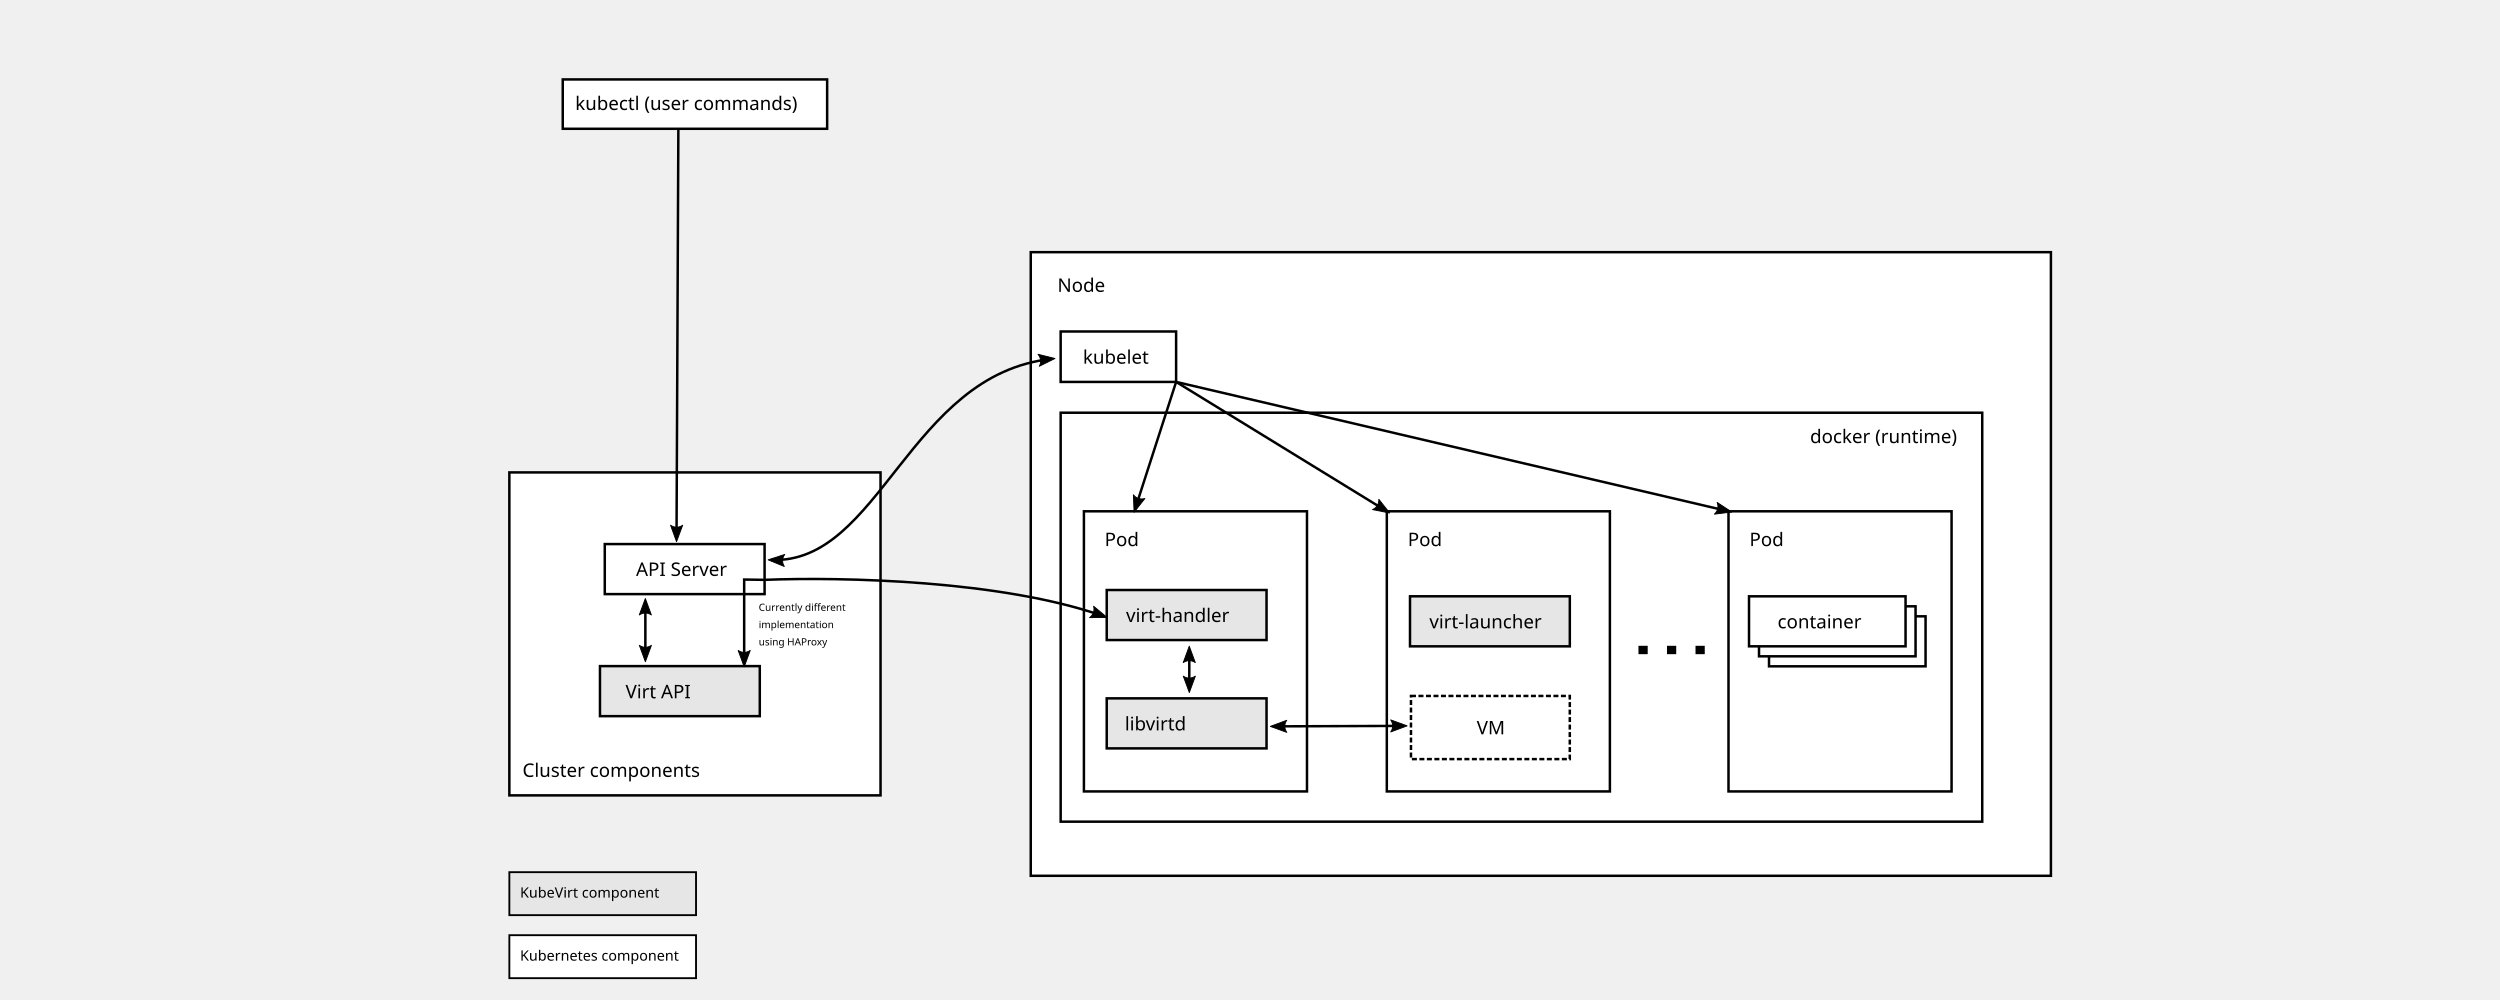
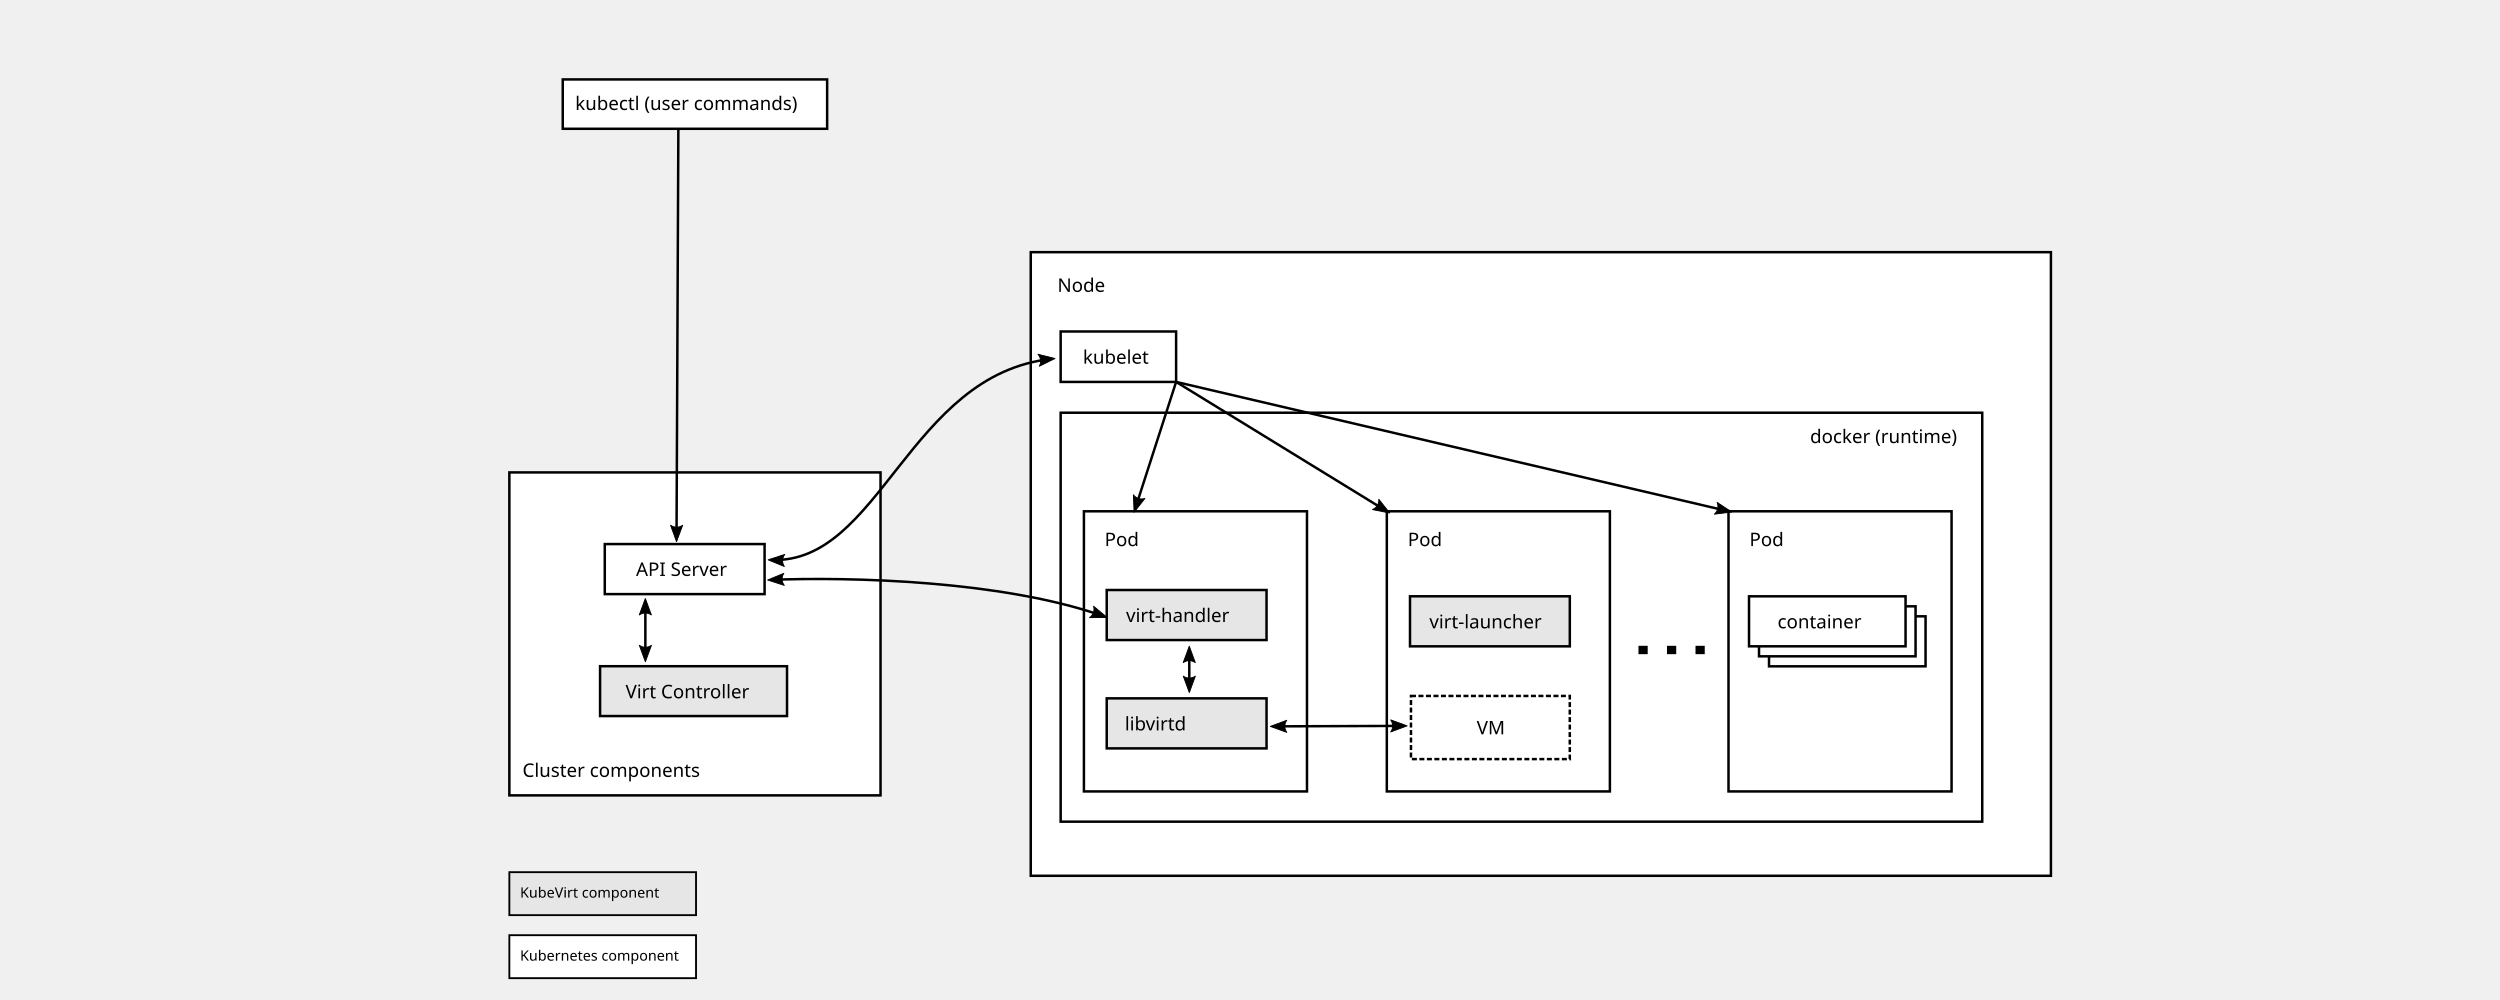
<svg xmlns="http://www.w3.org/2000/svg" width="2000" height="800" viewBox="0 0 529.167 211.667" version="1.1" id="svg8">
  <defs id="defs2">
    <marker style="overflow:visible" id="marker18104" refX="0" refY="0" orient="auto">
      <path transform="scale(-0.6)" d="M 8.719,4.034 -2.207,0.016 8.719,-4.002 c -1.745,2.372 -1.735,5.617 -6e-7,8.035 z" style="fill:#000000;fill-opacity:1;fill-rule:evenodd;stroke:#000000;stroke-width:0.625;stroke-linejoin:round;stroke-opacity:1" id="path18102" />
    </marker>
    <marker orient="auto" refY="0" refX="0" id="marker15079" style="overflow:visible">
      <path id="path15077" style="fill:#000000;fill-opacity:1;fill-rule:evenodd;stroke:#000000;stroke-width:0.625;stroke-linejoin:round;stroke-opacity:1" d="M 8.719,4.034 -2.207,0.016 8.719,-4.002 c -1.745,2.372 -1.735,5.617 -6e-7,8.035 z" transform="scale(-0.6)" />
    </marker>
    <marker style="overflow:visible" id="marker14413" refX="0" refY="0" orient="auto">
      <path transform="scale(-0.6)" d="M 8.719,4.034 -2.207,0.016 8.719,-4.002 c -1.745,2.372 -1.735,5.617 -6e-7,8.035 z" style="fill:#000000;fill-opacity:1;fill-rule:evenodd;stroke:#000000;stroke-width:0.625;stroke-linejoin:round;stroke-opacity:1" id="path14411" />
    </marker>
    <marker style="overflow:visible" id="marker14403" refX="0" refY="0" orient="auto">
      <path transform="scale(0.6)" d="M 8.719,4.034 -2.207,0.016 8.719,-4.002 c -1.745,2.372 -1.735,5.617 -6e-7,8.035 z" style="fill:#000000;fill-opacity:1;fill-rule:evenodd;stroke:#000000;stroke-width:0.625;stroke-linejoin:round;stroke-opacity:1" id="path14401" />
    </marker>
    <marker orient="auto" refY="0" refX="0" id="marker11027" style="overflow:visible">
      <path id="path11025" style="fill:#000000;fill-opacity:1;fill-rule:evenodd;stroke:#000000;stroke-width:0.625;stroke-linejoin:round;stroke-opacity:1" d="M 8.719,4.034 -2.207,0.016 8.719,-4.002 c -1.745,2.372 -1.735,5.617 -6e-7,8.035 z" transform="scale(-0.6)" />
    </marker>
    <marker style="overflow:visible" id="marker11017" refX="0" refY="0" orient="auto">
      <path transform="scale(0.6)" d="M 8.719,4.034 -2.207,0.016 8.719,-4.002 c -1.745,2.372 -1.735,5.617 -6e-7,8.035 z" style="fill:#000000;fill-opacity:1;fill-rule:evenodd;stroke:#000000;stroke-width:0.625;stroke-linejoin:round;stroke-opacity:1" id="path11015" />
    </marker>
    <marker style="overflow:visible" id="marker10527" refX="0" refY="0" orient="auto">
      <path transform="scale(-0.6)" d="M 8.719,4.034 -2.207,0.016 8.719,-4.002 c -1.745,2.372 -1.735,5.617 -6e-7,8.035 z" style="fill:#000000;fill-opacity:1;fill-rule:evenodd;stroke:#000000;stroke-width:0.625;stroke-linejoin:round;stroke-opacity:1" id="path10525" />
    </marker>
    <marker style="overflow:visible" id="marker9884" refX="0" refY="0" orient="auto">
      <path transform="scale(-0.6)" d="M 8.719,4.034 -2.207,0.016 8.719,-4.002 c -1.745,2.372 -1.735,5.617 -6e-7,8.035 z" style="fill:#000000;fill-opacity:1;fill-rule:evenodd;stroke:#000000;stroke-width:0.625;stroke-linejoin:round;stroke-opacity:1" id="path9882" />
    </marker>
    <marker orient="auto" refY="0" refX="0" id="marker8654" style="overflow:visible">
      <path id="path8652" style="fill:#000000;fill-opacity:1;fill-rule:evenodd;stroke:#000000;stroke-width:0.625;stroke-linejoin:round;stroke-opacity:1" d="M 8.719,4.034 -2.207,0.016 8.719,-4.002 c -1.745,2.372 -1.735,5.617 -6e-7,8.035 z" transform="scale(-0.6)" />
    </marker>
    <marker orient="auto" refY="0" refX="0" id="marker8644" style="overflow:visible">
      <path id="path8642" style="fill:#000000;fill-opacity:1;fill-rule:evenodd;stroke:#000000;stroke-width:0.625;stroke-linejoin:round;stroke-opacity:1" d="M 8.719,4.034 -2.207,0.016 8.719,-4.002 c -1.745,2.372 -1.735,5.617 -6e-7,8.035 z" transform="scale(0.6)" />
    </marker>
    <marker style="overflow:visible" id="marker5400" refX="0" refY="0" orient="auto">
      <path transform="scale(-0.6)" d="M 8.719,4.034 -2.207,0.016 8.719,-4.002 c -1.745,2.372 -1.735,5.617 -6e-7,8.035 z" style="fill:#000000;fill-opacity:1;fill-rule:evenodd;stroke:#000000;stroke-width:0.625;stroke-linejoin:round;stroke-opacity:1" id="path5398" />
    </marker>
    <marker style="overflow:visible" id="marker5390" refX="0" refY="0" orient="auto">
      <path transform="scale(0.6)" d="M 8.719,4.034 -2.207,0.016 8.719,-4.002 c -1.745,2.372 -1.735,5.617 -6e-7,8.035 z" style="fill:#000000;fill-opacity:1;fill-rule:evenodd;stroke:#000000;stroke-width:0.625;stroke-linejoin:round;stroke-opacity:1" id="path5388" />
    </marker>
    <marker orient="auto" refY="0" refX="0" id="Arrow2Mstart" style="overflow:visible">
      <path id="path4450" style="fill:#000000;fill-opacity:1;fill-rule:evenodd;stroke:#000000;stroke-width:0.625;stroke-linejoin:round;stroke-opacity:1" d="M 8.719,4.034 -2.207,0.016 8.719,-4.002 c -1.745,2.372 -1.735,5.617 -6e-7,8.035 z" transform="scale(0.6)" />
    </marker>
    <marker orient="auto" refY="0" refX="0" id="marker5184" style="overflow:visible">
      <path id="path5182" style="fill:#000000;fill-opacity:1;fill-rule:evenodd;stroke:#000000;stroke-width:0.625;stroke-linejoin:round;stroke-opacity:1" d="M 8.719,4.034 -2.207,0.016 8.719,-4.002 c -1.745,2.372 -1.735,5.617 -6e-7,8.035 z" transform="matrix(1.1,0,0,1.1,1.1,0)" />
    </marker>
    <marker orient="auto" refY="0" refX="0" id="marker5126" style="overflow:visible">
      <path id="path5124" style="fill:#000000;fill-opacity:1;fill-rule:evenodd;stroke:#000000;stroke-width:0.625;stroke-linejoin:round;stroke-opacity:1" d="M 8.719,4.034 -2.207,0.016 8.719,-4.002 c -1.745,2.372 -1.735,5.617 -6e-7,8.035 z" transform="matrix(1.1,0,0,1.1,1.1,0)" />
    </marker>
    <marker orient="auto" refY="0" refX="0" id="Arrow2Mend" style="overflow:visible">
      <path id="path4453" style="fill:#000000;fill-opacity:1;fill-rule:evenodd;stroke:#000000;stroke-width:0.625;stroke-linejoin:round;stroke-opacity:1" d="M 8.719,4.034 -2.207,0.016 8.719,-4.002 c -1.745,2.372 -1.735,5.617 -6e-7,8.035 z" transform="scale(-0.6)" />
    </marker>
    <marker orient="auto" refY="0" refX="0" id="Arrow1Mstart" style="overflow:visible">
      <path id="path4432" d="M 0,0 5,-5 -12.5,0 5,5 Z" style="fill:#000000;fill-opacity:1;fill-rule:evenodd;stroke:#000000;stroke-width:1pt;stroke-opacity:1" transform="matrix(0.4,0,0,0.4,4,0)" />
    </marker>
    <marker orient="auto" refY="0" refX="0" id="Arrow1Sstart" style="overflow:visible">
      <path id="path4438" d="M 0,0 5,-5 -12.5,0 5,5 Z" style="fill:#000000;fill-opacity:1;fill-rule:evenodd;stroke:#000000;stroke-width:1pt;stroke-opacity:1" transform="matrix(0.2,0,0,0.2,1.2,0)" />
    </marker>
    <marker orient="auto" refY="0" refX="0" id="Arrow2Lend" style="overflow:visible">
      <path id="path4447" style="fill:#000000;fill-opacity:1;fill-rule:evenodd;stroke:#000000;stroke-width:0.625;stroke-linejoin:round;stroke-opacity:1" d="M 8.719,4.034 -2.207,0.016 8.719,-4.002 c -1.745,2.372 -1.735,5.617 -6e-7,8.035 z" transform="matrix(-1.1,0,0,-1.1,-1.1,0)" />
    </marker>
    <marker orient="auto" refY="0" refX="0" id="Arrow2Lstart" style="overflow:visible">
      <path id="path4444" style="fill:#000000;fill-opacity:1;fill-rule:evenodd;stroke:#000000;stroke-width:0.625;stroke-linejoin:round;stroke-opacity:1" d="M 8.719,4.034 -2.207,0.016 8.719,-4.002 c -1.745,2.372 -1.735,5.617 -6e-7,8.035 z" transform="matrix(1.1,0,0,1.1,1.1,0)" />
    </marker>
  </defs>
  <g id="layer1" transform="translate(0,-85.33334)">
    <rect style="color:#000000;clip-rule:nonzero;display:inline;overflow:visible;visibility:visible;opacity:1;isolation:auto;mix-blend-mode:normal;color-interpolation:sRGB;color-interpolation-filters:linearRGB;solid-color:#000000;solid-opacity:1;fill:#ffffff;fill-opacity:1;fill-rule:nonzero;stroke:#000000;stroke-width:0.529;stroke-linecap:butt;stroke-linejoin:miter;stroke-miterlimit:4;stroke-dasharray:none;stroke-dashoffset:0;stroke-opacity:1;color-rendering:auto;image-rendering:auto;shape-rendering:auto;text-rendering:auto;enable-background:accumulate" id="rect4281" width="78.567" height="68.36" x="107.813" y="185.328" />
    <rect y="200.495" x="128.01" height="10.592" width="33.827" id="rect10508" style="color:#000000;clip-rule:nonzero;display:inline;overflow:visible;visibility:visible;opacity:1;isolation:auto;mix-blend-mode:normal;color-interpolation:sRGB;color-interpolation-filters:linearRGB;solid-color:#000000;solid-opacity:1;fill:#ffffff;fill-opacity:1;fill-rule:nonzero;stroke:#000000;stroke-width:0.529;stroke-linecap:butt;stroke-linejoin:miter;stroke-miterlimit:4;stroke-dasharray:none;stroke-dashoffset:0;stroke-opacity:1;color-rendering:auto;image-rendering:auto;shape-rendering:auto;text-rendering:auto;enable-background:accumulate" />
    <text xml:space="preserve" style="font-style:normal;font-weight:normal;font-size:3.969px;line-height:6.615px;font-family:sans-serif;letter-spacing:0px;word-spacing:0px;fill:#000000;fill-opacity:1;stroke:none;stroke-width:0.265px;stroke-linecap:butt;stroke-linejoin:miter;stroke-opacity:1" x="134.628" y="207.236" id="text4275">
      <tspan id="tspan4273" x="134.628" y="207.236" style="stroke-width:0.265px">API Server</tspan>
    </text>
    <rect y="138.71" x="218.177" height="131.999" width="215.933" id="rect15399" style="color:#000000;clip-rule:nonzero;display:inline;overflow:visible;visibility:visible;opacity:1;isolation:auto;mix-blend-mode:normal;color-interpolation:sRGB;color-interpolation-filters:linearRGB;solid-color:#000000;solid-opacity:1;fill:#ffffff;fill-opacity:1;fill-rule:nonzero;stroke:#000000;stroke-width:0.529;stroke-linecap:butt;stroke-linejoin:miter;stroke-miterlimit:4;stroke-dasharray:none;stroke-dashoffset:0;stroke-opacity:1;color-rendering:auto;image-rendering:auto;shape-rendering:auto;text-rendering:auto;enable-background:accumulate" />
    <rect style="color:#000000;clip-rule:nonzero;display:inline;overflow:visible;visibility:visible;opacity:1;isolation:auto;mix-blend-mode:normal;color-interpolation:sRGB;color-interpolation-filters:linearRGB;solid-color:#000000;solid-opacity:1;fill:#ffffff;fill-opacity:1;fill-rule:nonzero;stroke:#000000;stroke-width:0.529;stroke-linecap:butt;stroke-linejoin:miter;stroke-miterlimit:4;stroke-dasharray:none;stroke-dashoffset:0;stroke-opacity:1;color-rendering:auto;image-rendering:auto;shape-rendering:auto;text-rendering:auto;enable-background:accumulate" id="rect10176" width="195.066" height="86.561" x="224.507" y="172.692" />
    <rect style="color:#000000;clip-rule:nonzero;display:inline;overflow:visible;visibility:visible;opacity:1;isolation:auto;mix-blend-mode:normal;color-interpolation:sRGB;color-interpolation-filters:linearRGB;solid-color:#000000;solid-opacity:1;fill:#ffffff;fill-opacity:1;fill-rule:nonzero;stroke:#000000;stroke-width:0.529;stroke-linecap:butt;stroke-linejoin:miter;stroke-miterlimit:4;stroke-dasharray:none;stroke-dashoffset:0;stroke-opacity:1;color-rendering:auto;image-rendering:auto;shape-rendering:auto;text-rendering:auto;enable-background:accumulate" id="rect4406" width="47.217" height="59.295" x="293.543" y="193.557" />
    <rect style="color:#000000;clip-rule:nonzero;display:inline;overflow:visible;visibility:visible;opacity:1;isolation:auto;mix-blend-mode:normal;color-interpolation:sRGB;color-interpolation-filters:linearRGB;solid-color:#000000;solid-opacity:1;fill:#ffffff;fill-opacity:1;fill-rule:nonzero;stroke:#000000;stroke-width:0.529;stroke-linecap:butt;stroke-linejoin:miter;stroke-miterlimit:4;stroke-dasharray:1.058, 0.529;stroke-dashoffset:0;stroke-opacity:1;color-rendering:auto;image-rendering:auto;shape-rendering:auto;text-rendering:auto;enable-background:accumulate" id="rect4373" width="33.618" height="13.366" x="298.656" y="232.644" />
    <text xml:space="preserve" style="font-style:normal;font-weight:normal;font-size:3.969px;line-height:6.615px;font-family:sans-serif;letter-spacing:0px;word-spacing:0px;fill:#000000;fill-opacity:1;stroke:none;stroke-width:0.265px;stroke-linecap:butt;stroke-linejoin:miter;stroke-opacity:1;" x="312.575" y="240.773" id="text4355">
      <tspan id="tspan4353" x="312.575" y="240.773" style="fill:#000000;stroke-width:0.265px;">VM</tspan>
    </text>
    <rect y="193.557" x="229.429" height="59.295" width="47.217" id="rect4359" style="color:#000000;clip-rule:nonzero;display:inline;overflow:visible;visibility:visible;opacity:1;isolation:auto;mix-blend-mode:normal;color-interpolation:sRGB;color-interpolation-filters:linearRGB;solid-color:#000000;solid-opacity:1;fill:#ffffff;fill-opacity:1;fill-rule:nonzero;stroke:#000000;stroke-width:0.529;stroke-linecap:butt;stroke-linejoin:miter;stroke-miterlimit:4;stroke-dasharray:none;stroke-dashoffset:0;stroke-opacity:1;color-rendering:auto;image-rendering:auto;shape-rendering:auto;text-rendering:auto;enable-background:accumulate" />
    <rect style="color:#000000;clip-rule:nonzero;display:inline;overflow:visible;visibility:visible;opacity:1;isolation:auto;mix-blend-mode:normal;color-interpolation:sRGB;color-interpolation-filters:linearRGB;solid-color:#000000;solid-opacity:1;fill:#e6e6e6;fill-opacity:1;fill-rule:nonzero;stroke:#000000;stroke-width:0.529;stroke-linecap:butt;stroke-linejoin:miter;stroke-miterlimit:4;stroke-dasharray:none;stroke-dashoffset:0;stroke-opacity:1;color-rendering:auto;image-rendering:auto;shape-rendering:auto;text-rendering:auto;enable-background:accumulate" id="rect4369" width="33.827" height="10.592" x="234.257" y="210.218" />
    <rect y="233.152" x="234.257" height="10.592" width="33.827" id="rect4371" style="color:#000000;clip-rule:nonzero;display:inline;overflow:visible;visibility:visible;opacity:1;isolation:auto;mix-blend-mode:normal;color-interpolation:sRGB;color-interpolation-filters:linearRGB;solid-color:#000000;solid-opacity:1;fill:#e6e6e6;fill-opacity:1;fill-rule:nonzero;stroke:#000000;stroke-width:0.529;stroke-linecap:butt;stroke-linejoin:miter;stroke-miterlimit:4;stroke-dasharray:none;stroke-dashoffset:0;stroke-opacity:1;color-rendering:auto;image-rendering:auto;shape-rendering:auto;text-rendering:auto;enable-background:accumulate" />
    <rect y="211.549" x="298.45" height="10.592" width="33.827" id="rect4385" style="color:#000000;clip-rule:nonzero;display:inline;overflow:visible;visibility:visible;opacity:1;isolation:auto;mix-blend-mode:normal;color-interpolation:sRGB;color-interpolation-filters:linearRGB;solid-color:#000000;solid-opacity:1;fill:#e6e6e6;fill-opacity:1;fill-rule:nonzero;stroke:#000000;stroke-width:0.529;stroke-linecap:butt;stroke-linejoin:miter;stroke-miterlimit:4;stroke-dasharray:none;stroke-dashoffset:0;stroke-opacity:1;color-rendering:auto;image-rendering:auto;shape-rendering:auto;text-rendering:auto;enable-background:accumulate" />
-     <rect style="color:#000000;clip-rule:nonzero;display:inline;overflow:visible;visibility:visible;opacity:1;isolation:auto;mix-blend-mode:normal;color-interpolation:sRGB;color-interpolation-filters:linearRGB;solid-color:#000000;solid-opacity:1;fill:#e6e6e6;fill-opacity:1;fill-rule:nonzero;stroke:#000000;stroke-width:0.529;stroke-linecap:butt;stroke-linejoin:miter;stroke-miterlimit:4;stroke-dasharray:none;stroke-dashoffset:0;stroke-opacity:1;color-rendering:auto;image-rendering:auto;shape-rendering:auto;text-rendering:auto;enable-background:accumulate" id="rect10515" width="33.827" height="10.592" x="126.994" y="226.327" />
+     <rect style="color:#000000;clip-rule:nonzero;display:inline;overflow:visible;visibility:visible;opacity:1;isolation:auto;mix-blend-mode:normal;color-interpolation:sRGB;color-interpolation-filters:linearRGB;solid-color:#000000;solid-opacity:1;fill:#e6e6e6;fill-opacity:1;fill-rule:nonzero;stroke:#000000;stroke-width:0.529;stroke-linecap:butt;stroke-linejoin:miter;stroke-miterlimit:4;stroke-dasharray:none;stroke-dashoffset:0;stroke-opacity:1;color-rendering:auto;image-rendering:auto;shape-rendering:auto;text-rendering:auto;enable-background:accumulate" id="rect10515" width="39.572" height="10.55" x="127.015" y="226.348" />
    <text xml:space="preserve" style="font-style:normal;font-weight:normal;font-size:3.969px;line-height:6.615px;font-family:sans-serif;letter-spacing:0px;word-spacing:0px;fill:#000000;fill-opacity:1;stroke:none;stroke-width:0.265px;stroke-linecap:butt;stroke-linejoin:miter;stroke-opacity:1" x="132.408" y="233.131" id="text4279">
-       <tspan id="tspan4277" x="132.408" y="233.131" style="stroke-width:0.265px">Virt API</tspan>
+       <tspan id="tspan4277" x="132.408" y="233.131" style="stroke-width:0.265px">Virt Controller</tspan>
    </text>
    <text xml:space="preserve" style="font-style:normal;font-weight:normal;font-size:3.969px;line-height:6.615px;font-family:sans-serif;letter-spacing:0px;word-spacing:0px;fill:#000000;fill-opacity:1;stroke:none;stroke-width:0.265px;stroke-linecap:butt;stroke-linejoin:miter;stroke-opacity:1" x="383.133" y="179.113" id="text4317">
      <tspan id="tspan4315" x="383.133" y="179.113" style="stroke-width:0.265px">docker (runtime)</tspan>
    </text>
    <rect style="color:#000000;clip-rule:nonzero;display:inline;overflow:visible;visibility:visible;opacity:1;isolation:auto;mix-blend-mode:normal;color-interpolation:sRGB;color-interpolation-filters:linearRGB;solid-color:#000000;solid-opacity:1;fill:#ffffff;fill-opacity:1;fill-rule:nonzero;stroke:#000000;stroke-width:0.529;stroke-linecap:butt;stroke-linejoin:miter;stroke-miterlimit:4;stroke-dasharray:none;stroke-dashoffset:0;stroke-opacity:1;color-rendering:auto;image-rendering:auto;shape-rendering:auto;text-rendering:auto;enable-background:accumulate" id="rect4357" width="24.437" height="10.676" x="224.506" y="155.499" />
    <text xml:space="preserve" style="font-style:normal;font-weight:normal;font-size:3.969px;line-height:6.615px;font-family:sans-serif;letter-spacing:0px;word-spacing:0px;fill:#000000;fill-opacity:1;stroke:none;stroke-width:0.529;stroke-linecap:butt;stroke-linejoin:miter;stroke-miterlimit:4;stroke-dasharray:none;stroke-opacity:1;" x="229.213" y="162.316" id="text4285">
      <tspan id="tspan4283" x="229.213" y="162.316" style="fill:#000000;stroke-width:0.529;stroke-miterlimit:4;stroke-dasharray:none;">kubelet</tspan>
    </text>
    <text xml:space="preserve" style="font-style:normal;font-weight:normal;font-size:3.969px;line-height:6.615px;font-family:sans-serif;letter-spacing:0px;word-spacing:0px;fill:#000000;fill-opacity:1;stroke:none;stroke-width:0.265px;stroke-linecap:butt;stroke-linejoin:miter;stroke-opacity:1" x="233.817" y="200.922" id="text4289">
      <tspan id="tspan4287" x="233.817" y="200.922" style="stroke-width:0.265px">Pod</tspan>
    </text>
    <rect y="193.557" x="365.866" height="59.295" width="47.217" id="rect10481" style="color:#000000;clip-rule:nonzero;display:inline;overflow:visible;visibility:visible;opacity:1;isolation:auto;mix-blend-mode:normal;color-interpolation:sRGB;color-interpolation-filters:linearRGB;solid-color:#000000;solid-opacity:1;fill:#ffffff;fill-opacity:1;fill-rule:nonzero;stroke:#000000;stroke-width:0.529;stroke-linecap:butt;stroke-linejoin:miter;stroke-miterlimit:4;stroke-dasharray:none;stroke-dashoffset:0;stroke-opacity:1;color-rendering:auto;image-rendering:auto;shape-rendering:auto;text-rendering:auto;enable-background:accumulate" />
    <rect style="color:#000000;clip-rule:nonzero;display:inline;overflow:visible;visibility:visible;opacity:1;isolation:auto;mix-blend-mode:normal;color-interpolation:sRGB;color-interpolation-filters:linearRGB;solid-color:#000000;solid-opacity:1;fill:#ffffff;fill-opacity:1;fill-rule:nonzero;stroke:#000000;stroke-width:0.529;stroke-linecap:butt;stroke-linejoin:miter;stroke-miterlimit:4;stroke-dasharray:none;stroke-dashoffset:0;stroke-opacity:1;color-rendering:auto;image-rendering:auto;shape-rendering:auto;text-rendering:auto;enable-background:accumulate" id="rect10502" width="33.135" height="10.584" x="374.442" y="215.787" />
    <rect y="213.67" x="372.325" height="10.584" width="33.135" id="rect10492" style="color:#000000;clip-rule:nonzero;display:inline;overflow:visible;visibility:visible;opacity:1;isolation:auto;mix-blend-mode:normal;color-interpolation:sRGB;color-interpolation-filters:linearRGB;solid-color:#000000;solid-opacity:1;fill:#ffffff;fill-opacity:1;fill-rule:nonzero;stroke:#000000;stroke-width:0.529;stroke-linecap:butt;stroke-linejoin:miter;stroke-miterlimit:4;stroke-dasharray:none;stroke-dashoffset:0;stroke-opacity:1;color-rendering:auto;image-rendering:auto;shape-rendering:auto;text-rendering:auto;enable-background:accumulate" />
    <rect style="color:#000000;clip-rule:nonzero;display:inline;overflow:visible;visibility:visible;opacity:1;isolation:auto;mix-blend-mode:normal;color-interpolation:sRGB;color-interpolation-filters:linearRGB;solid-color:#000000;solid-opacity:1;fill:#ffffff;fill-opacity:1;fill-rule:nonzero;stroke:#000000;stroke-width:0.529;stroke-linecap:butt;stroke-linejoin:miter;stroke-miterlimit:4;stroke-dasharray:none;stroke-dashoffset:0;stroke-opacity:1;color-rendering:auto;image-rendering:auto;shape-rendering:auto;text-rendering:auto;enable-background:accumulate" id="rect4365" width="33.135" height="10.584" x="370.208" y="211.553" />
    <text xml:space="preserve" style="font-style:normal;font-weight:normal;font-size:3.969px;line-height:6.615px;font-family:sans-serif;letter-spacing:0px;word-spacing:0px;fill:#000000;fill-opacity:1;stroke:none;stroke-width:0.265px;stroke-linecap:butt;stroke-linejoin:miter;stroke-opacity:1" x="376.246" y="218.325" id="text4313">
      <tspan id="tspan4311" x="376.246" y="218.325" style="stroke-width:0.265px">container</tspan>
    </text>
    <text xml:space="preserve" style="font-style:normal;font-weight:normal;font-size:3.969px;line-height:6.615px;font-family:sans-serif;letter-spacing:0px;word-spacing:0px;fill:#000000;fill-opacity:1;stroke:none;stroke-width:0.265px;stroke-linecap:butt;stroke-linejoin:miter;stroke-opacity:1" x="238.344" y="216.988" id="text4297">
      <tspan id="tspan4295" x="238.344" y="216.988" style="stroke-width:0.265px">virt-handler</tspan>
    </text>
    <text xml:space="preserve" style="font-style:normal;font-weight:normal;font-size:3.969px;line-height:6.615px;font-family:sans-serif;letter-spacing:0px;word-spacing:0px;fill:#000000;fill-opacity:1;stroke:none;stroke-width:0.265px;stroke-linecap:butt;stroke-linejoin:miter;stroke-opacity:1" x="238.088" y="239.933" id="text4293">
      <tspan id="tspan4291" x="238.088" y="239.933" style="stroke-width:0.265px">libvirtd</tspan>
    </text>
    <text xml:space="preserve" style="font-style:normal;font-weight:normal;font-size:3.969px;line-height:6.615px;font-family:sans-serif;letter-spacing:0px;word-spacing:0px;fill:#000000;fill-opacity:1;stroke:none;stroke-width:0.265px;stroke-linecap:butt;stroke-linejoin:miter;stroke-opacity:1" x="302.548" y="218.325" id="text4305">
      <tspan id="tspan4303" x="302.548" y="218.325" style="stroke-width:0.265px">virt-launcher</tspan>
    </text>
    <text id="text4404" y="200.922" x="297.983" style="font-style:normal;font-weight:normal;font-size:3.969px;line-height:6.615px;font-family:sans-serif;letter-spacing:0px;word-spacing:0px;fill:#000000;fill-opacity:1;stroke:none;stroke-width:0.265px;stroke-linecap:butt;stroke-linejoin:miter;stroke-opacity:1" xml:space="preserve">
      <tspan style="stroke-width:0.265px" y="200.922" x="297.983" id="tspan4402">Pod</tspan>
    </text>
    <path style="fill:none;fill-rule:evenodd;stroke:#000000;stroke-width:0.529;stroke-linecap:butt;stroke-linejoin:miter;stroke-miterlimit:4;stroke-dasharray:none;stroke-opacity:1;marker-start:url(#Arrow2Mstart);marker-end:url(#Arrow2Mend)" d="m 251.733,222.818 v 8.398" id="path4424" />
    <path id="path5386" d="m 297.135,238.98 -27.538,0.098" style="fill:none;fill-rule:evenodd;stroke:#000000;stroke-width:0.529;stroke-linecap:butt;stroke-linejoin:miter;stroke-miterlimit:4;stroke-dasharray:none;stroke-opacity:1;marker-start:url(#marker5390);marker-end:url(#marker5400)" />
    <path style="fill:none;fill-rule:evenodd;stroke:#000000;stroke-width:0.529;stroke-linecap:butt;stroke-linejoin:miter;stroke-miterlimit:4;stroke-dasharray:none;stroke-opacity:1;marker-end:url(#marker8654)" d="m 248.943,166.174 -8.682,26.913" id="path8640" />
    <path id="path9880" d="m 248.943,166.174 44.6,27.382" style="fill:none;fill-rule:evenodd;stroke:#000000;stroke-width:0.529;stroke-linecap:butt;stroke-linejoin:miter;stroke-miterlimit:4;stroke-dasharray:none;stroke-opacity:1;marker-end:url(#marker9884)" />
    <text xml:space="preserve" style="font-style:normal;font-weight:normal;font-size:3.969px;line-height:6.615px;font-family:sans-serif;letter-spacing:0px;word-spacing:0px;fill:#000000;fill-opacity:1;stroke:none;stroke-width:0.265px;stroke-linecap:butt;stroke-linejoin:miter;stroke-opacity:1" x="370.306" y="200.922" id="text10479">
      <tspan id="tspan10477" x="370.306" y="200.922" style="stroke-width:0.265px">Pod</tspan>
    </text>
    <path id="path10523" d="m 222.601,161.296 c -30.253,3.276 -36.293,43.427 -59.306,42.558" style="fill:none;fill-rule:evenodd;stroke:#000000;stroke-width:0.529;stroke-linecap:butt;stroke-linejoin:miter;stroke-miterlimit:4;stroke-dasharray:none;stroke-opacity:1;marker-start:url(#marker8644);marker-end:url(#marker10527)" />
-     <path style="fill:none;fill-rule:evenodd;stroke:#000000;stroke-width:0.529;stroke-linecap:butt;stroke-linejoin:miter;stroke-miterlimit:4;stroke-dasharray:none;stroke-opacity:1;marker-start:url(#marker11017);marker-end:url(#marker11027)" d="m 233.659,215.789 c -21.515,-7.639 -55.397,-8.364 -71.851,-7.721 l -4.292,-0.064 8.2e-4,17.767" id="path11013" />
+     <path style="fill:none;fill-rule:evenodd;stroke:#000000;stroke-width:0.529;stroke-linecap:butt;stroke-linejoin:miter;stroke-miterlimit:4;stroke-dasharray:none;stroke-opacity:1;marker-start:url(#marker11017);marker-end:url(#marker11027)" d="m 233.659,215.789 c -21.515,-7.639 -54.013,-8.364 -70.467,-7.721" id="path11013" />
    <path id="path14399" d="m 136.601,212.731 v 11.966" style="fill:none;fill-rule:evenodd;stroke:#000000;stroke-width:0.529;stroke-linecap:butt;stroke-linejoin:miter;stroke-miterlimit:4;stroke-dasharray:none;stroke-opacity:1;marker-start:url(#marker14403);marker-end:url(#marker14413)" />
    <path style="fill:none;fill-rule:evenodd;stroke:#000000;stroke-width:0.529;stroke-linecap:butt;stroke-linejoin:miter;stroke-miterlimit:4;stroke-dasharray:none;stroke-opacity:1;marker-end:url(#marker15079)" d="m 248.943,166.174 116.923,27.382" id="path15075" />
    <g aria-label="..." style="font-style:normal;font-weight:normal;font-size:18.964px;line-height:31.607px;font-family:sans-serif;letter-spacing:0px;word-spacing:0px;fill:#000000;fill-opacity:1;stroke:none;stroke-width:1.264px;stroke-linecap:butt;stroke-linejoin:miter;stroke-opacity:1" id="text15397" transform="matrix(1,0,0,0.7528689,102.0651,91.30924)">
      <path d="m 244.744,173.628 h 1.954 v 2.352 h -1.954 z" style="stroke-width:1.264px" id="path17865" />
      <path d="m 250.781,173.628 h 1.954 v 2.352 h -1.954 z" style="stroke-width:1.264px" id="path17867" />
      <path d="m 256.819,173.628 h 1.954 v 2.352 h -1.954 z" style="stroke-width:1.264px" id="path17869" />
    </g>
    <text id="text15403" y="147.108" x="223.83" style="font-style:normal;font-weight:normal;font-size:3.969px;line-height:6.615px;font-family:sans-serif;letter-spacing:0px;word-spacing:0px;fill:#000000;fill-opacity:1;stroke:none;stroke-width:0.265px;stroke-linecap:butt;stroke-linejoin:miter;stroke-opacity:1" xml:space="preserve">
      <tspan style="stroke-width:0.265px" y="147.108" x="223.83" id="tspan15401">Node</tspan>
    </text>
    <rect style="color:#000000;clip-rule:nonzero;display:inline;overflow:visible;visibility:visible;opacity:1;isolation:auto;mix-blend-mode:normal;color-interpolation:sRGB;color-interpolation-filters:linearRGB;solid-color:#000000;solid-opacity:1;fill:#ffffff;fill-opacity:1;fill-rule:nonzero;stroke:#000000;stroke-width:0.529;stroke-linecap:butt;stroke-linejoin:miter;stroke-miterlimit:4;stroke-dasharray:none;stroke-dashoffset:0;stroke-opacity:1;color-rendering:auto;image-rendering:auto;shape-rendering:auto;text-rendering:auto;enable-background:accumulate" id="rect15762" width="55.963" height="10.446" x="119.115" y="102.147" />
    <text xml:space="preserve" style="font-style:normal;font-weight:normal;font-size:3.969px;line-height:6.615px;font-family:sans-serif;letter-spacing:0px;word-spacing:0px;fill:#000000;fill-opacity:1;stroke:none;stroke-width:0.265px;stroke-linecap:butt;stroke-linejoin:miter;stroke-opacity:1;" x="121.745" y="108.615" id="text4269">
      <tspan id="tspan4267" x="121.745" y="108.615" style="fill:#000000;stroke-width:0.265px;">kubectl (user commands)</tspan>
    </text>
    <text xml:space="preserve" style="font-style:normal;font-weight:normal;font-size:3.969px;line-height:6.615px;font-family:sans-serif;letter-spacing:0px;word-spacing:0px;fill:#000000;fill-opacity:1;stroke:none;stroke-width:0.265px;stroke-linecap:butt;stroke-linejoin:miter;stroke-opacity:1" x="110.599" y="249.777" id="text15771">
      <tspan x="110.599" y="249.777" style="stroke-width:0.265px" id="tspan15773">Cluster components</tspan>
    </text>
    <path id="path18100" d="m 143.584,112.773 -0.387,86.506" style="fill:none;fill-rule:evenodd;stroke:#000000;stroke-width:0.529;stroke-linecap:butt;stroke-linejoin:miter;stroke-miterlimit:4;stroke-dasharray:none;stroke-opacity:1;marker-end:url(#marker18104)" />
-     <text xml:space="preserve" style="font-style:normal;font-weight:normal;font-size:3.969px;line-height:3.175px;font-family:sans-serif;letter-spacing:0px;word-spacing:0px;fill:#000000;fill-opacity:1;stroke:none;stroke-width:0.265px;stroke-linecap:butt;stroke-linejoin:miter;stroke-opacity:1" x="160.588" y="214.632" id="text20056">
-       <tspan x="160.588" y="214.632" style="font-size:2.117px;line-height:3.175px;stroke-width:0.265px" id="tspan20066">Currently different</tspan>
-       <tspan x="160.588" y="218.288" style="font-size:2.117px;line-height:3.175px;stroke-width:0.265px" id="tspan20062">implementation</tspan>
-       <tspan x="160.588" y="221.944" style="font-size:2.117px;line-height:3.175px;stroke-width:0.265px" id="tspan20064">using HAProxy</tspan>
-     </text>
    <g id="g4515" transform="translate(-3.861382,0.6944752)">
      <rect style="color:#000000;clip-rule:nonzero;display:inline;overflow:visible;visibility:visible;opacity:1;isolation:auto;mix-blend-mode:normal;color-interpolation:sRGB;color-interpolation-filters:linearRGB;solid-color:#000000;solid-opacity:1;fill:#e6e6e6;fill-opacity:1;fill-rule:nonzero;stroke:#000000;stroke-width:0.397;stroke-linecap:butt;stroke-linejoin:miter;stroke-miterlimit:4;stroke-dasharray:none;stroke-dashoffset:0;stroke-opacity:1;color-rendering:auto;image-rendering:auto;shape-rendering:auto;text-rendering:auto;enable-background:accumulate" id="rect4497" width="39.512" height="9.096" x="111.675" y="269.25" />
      <rect y="282.589" x="111.675" height="9.096" width="39.512" id="rect4499" style="color:#000000;clip-rule:nonzero;display:inline;overflow:visible;visibility:visible;opacity:1;isolation:auto;mix-blend-mode:normal;color-interpolation:sRGB;color-interpolation-filters:linearRGB;solid-color:#000000;solid-opacity:1;fill:#ffffff;fill-opacity:1;fill-rule:nonzero;stroke:#000000;stroke-width:0.397;stroke-linecap:butt;stroke-linejoin:miter;stroke-miterlimit:4;stroke-dasharray:none;stroke-dashoffset:0;stroke-opacity:1;color-rendering:auto;image-rendering:auto;shape-rendering:auto;text-rendering:auto;enable-background:accumulate" />
      <text id="text4503" y="274.635" x="113.937" style="font-style:normal;font-weight:normal;font-size:3.036px;line-height:5.06px;font-family:sans-serif;letter-spacing:0px;word-spacing:0px;fill:#000000;fill-opacity:1;stroke:none;stroke-width:0.202px;stroke-linecap:butt;stroke-linejoin:miter;stroke-opacity:1" xml:space="preserve">
        <tspan style="stroke-width:0.202px" y="274.635" x="113.937" id="tspan4501">KubeVirt component</tspan>
      </text>
      <text id="text4507" y="287.975" x="113.937" style="font-style:normal;font-weight:normal;font-size:3.036px;line-height:5.06px;font-family:sans-serif;letter-spacing:0px;word-spacing:0px;fill:#000000;fill-opacity:1;stroke:none;stroke-width:0.202px;stroke-linecap:butt;stroke-linejoin:miter;stroke-opacity:1" xml:space="preserve">
        <tspan style="stroke-width:0.202px" y="287.975" x="113.937" id="tspan4505">Kubernetes component</tspan>
      </text>
    </g>
  </g>
</svg>
